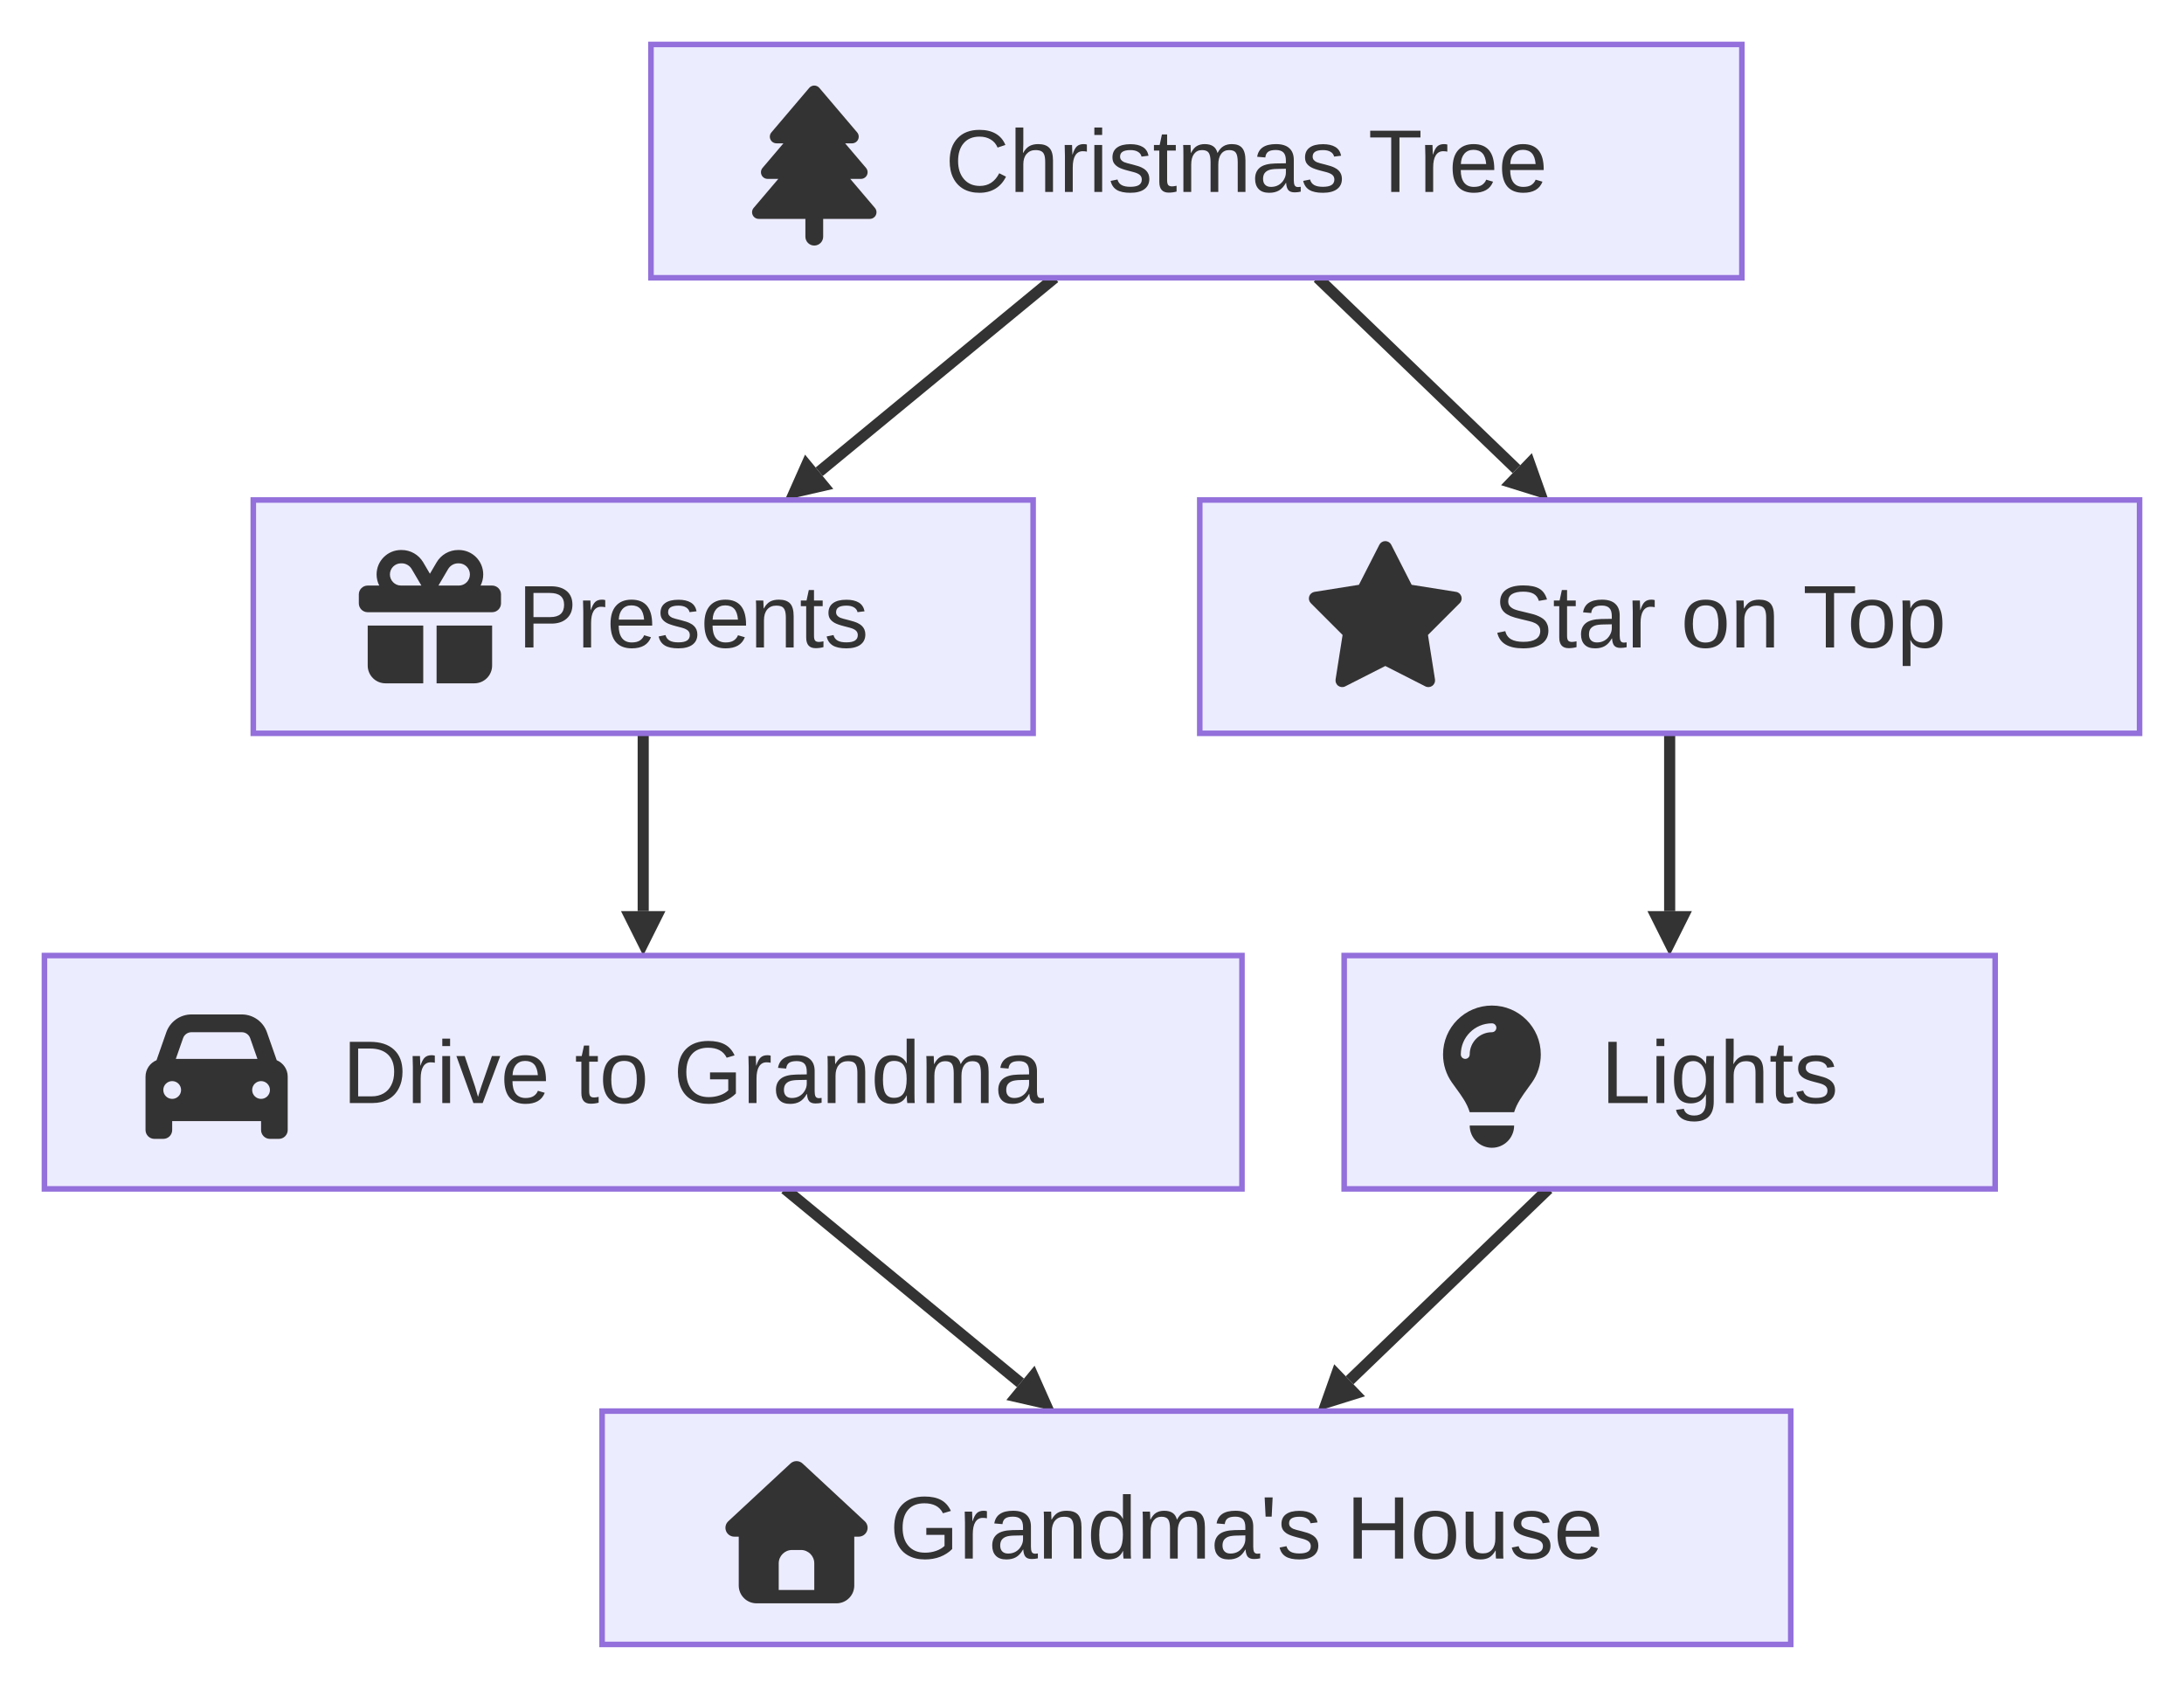
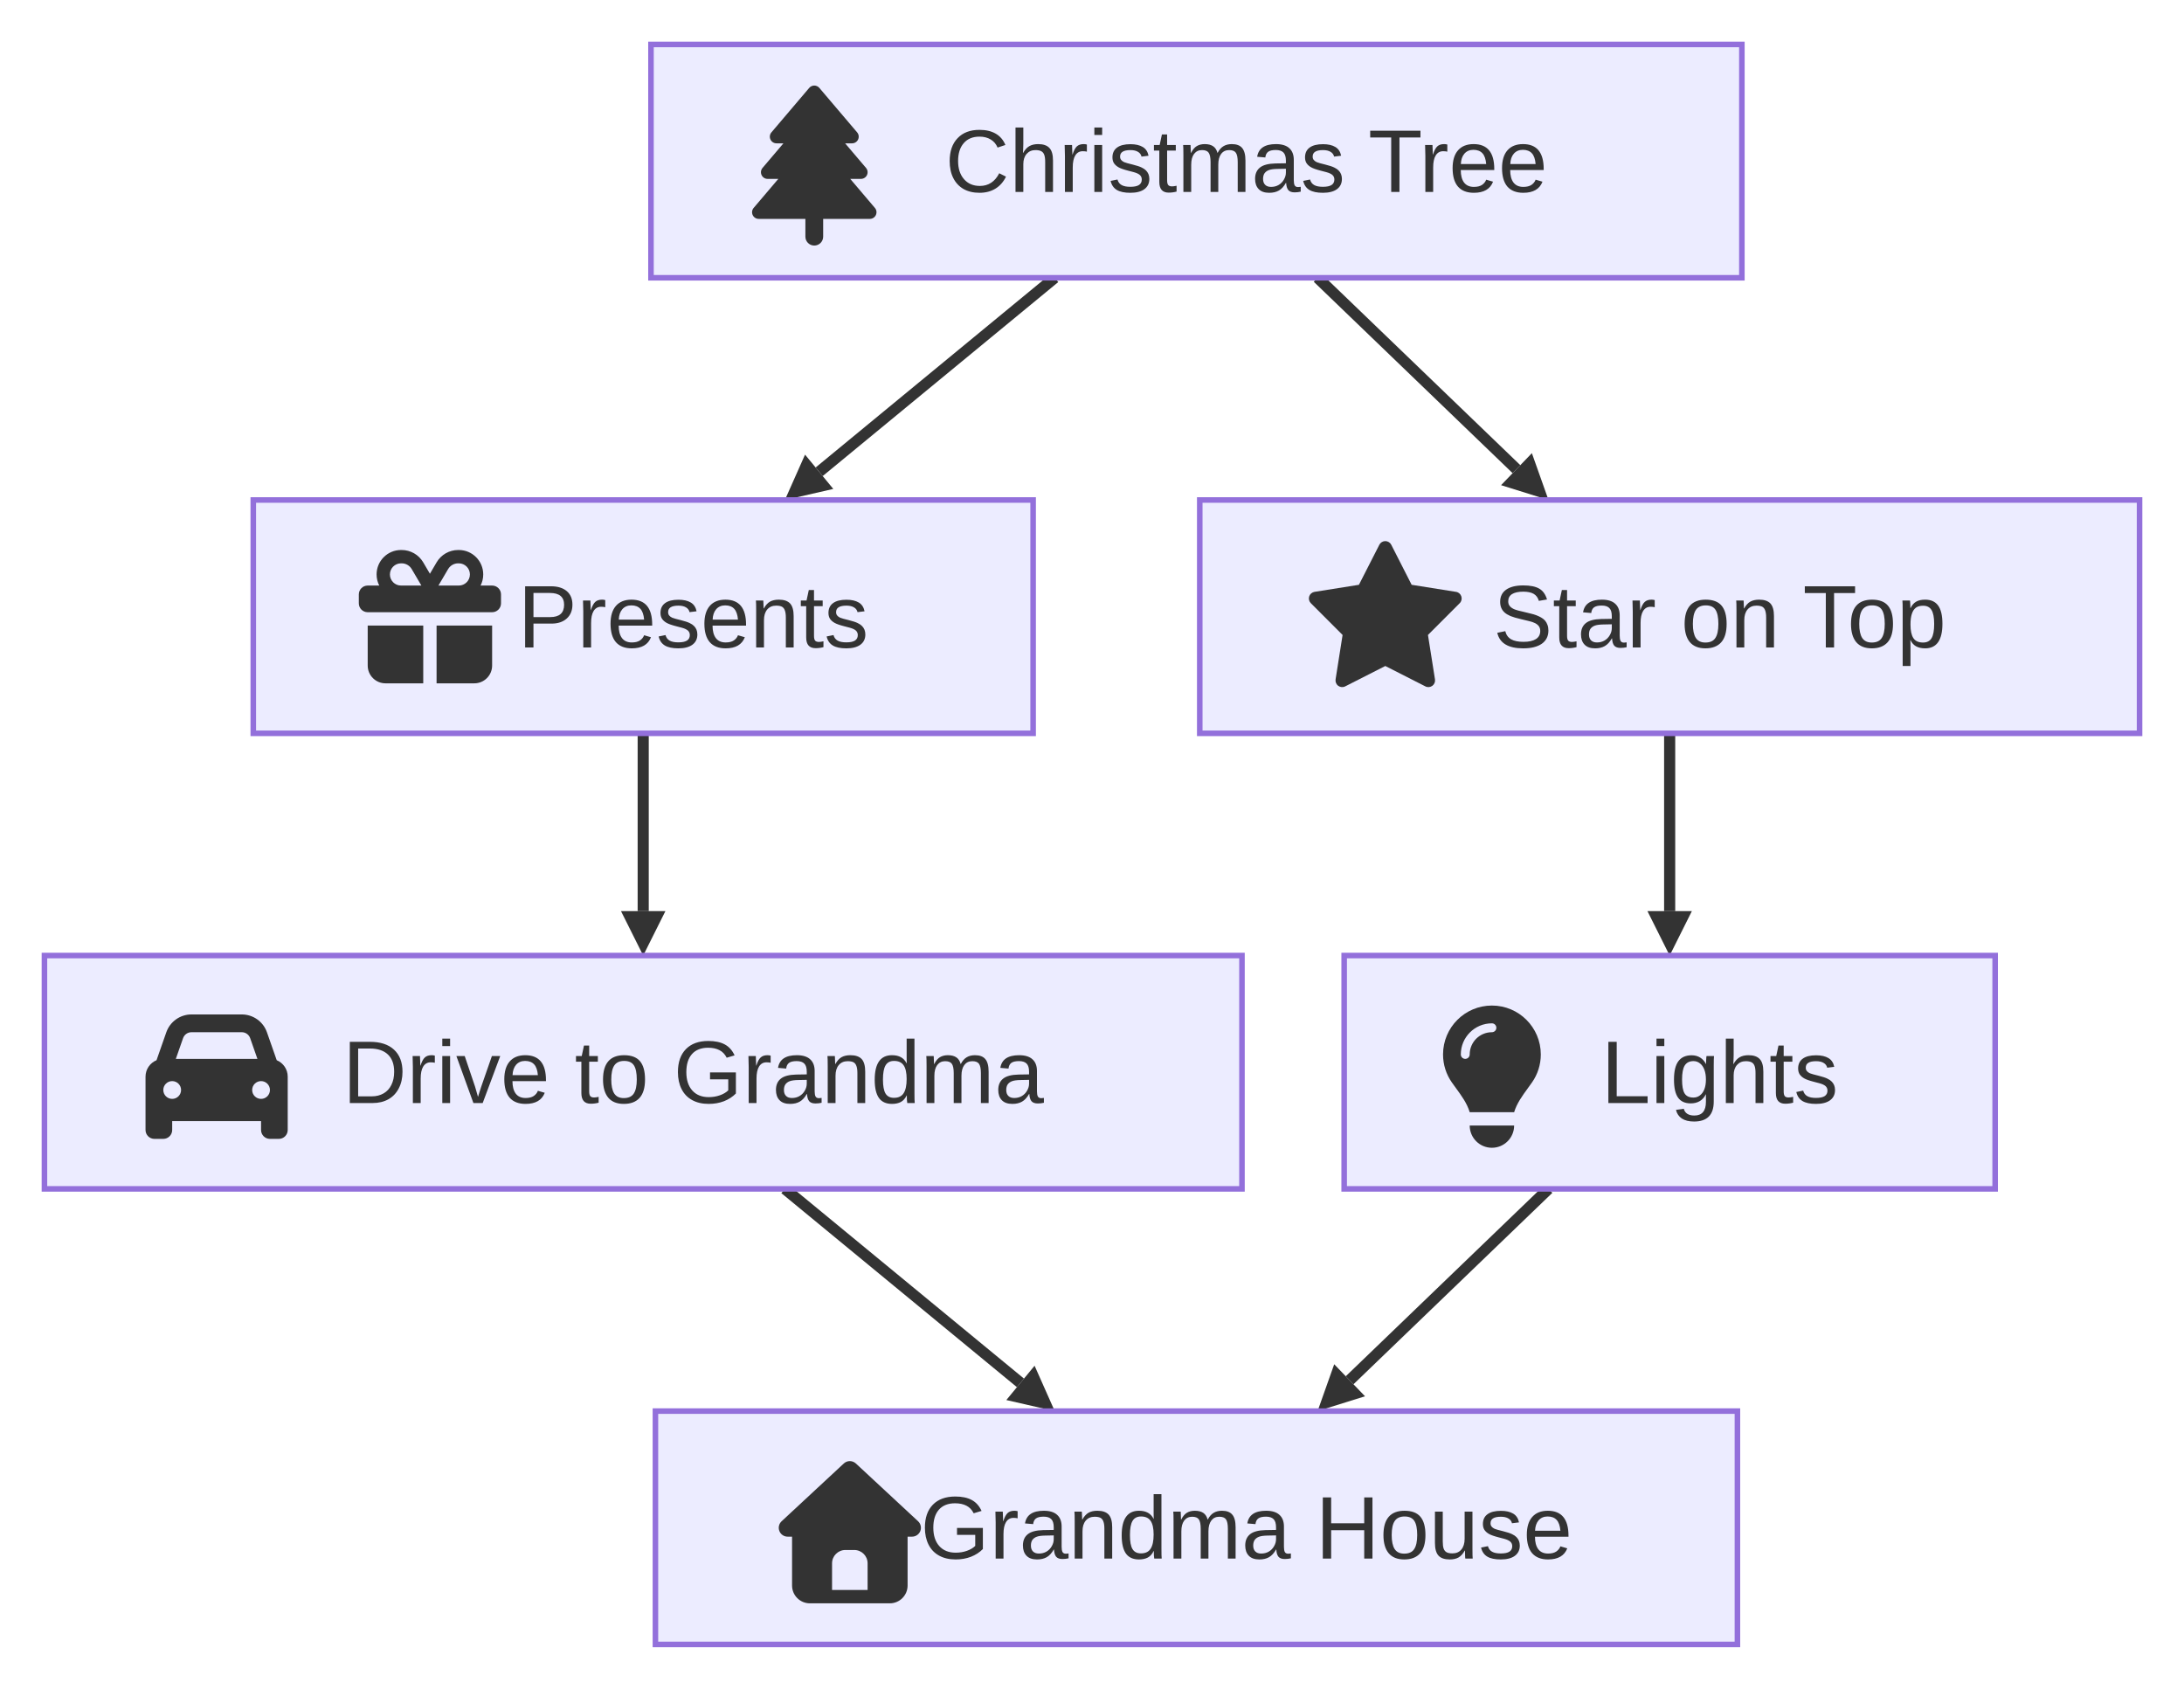
<svg xmlns="http://www.w3.org/2000/svg" viewBox="-8.0 -8.0 393.2 304" width="393.2" height="304" style="background-color: white">
  <defs>
    <marker id="arrow" viewBox="0 0 10 10" markerWidth="8" markerHeight="8" refX="0" refY="5" orient="auto" markerUnits="userSpaceOnUse">
      <path d="M 0 0 L 10 5 L 0 10 z" fill="#333333" />
    </marker>
-     <marker id="circle-end" viewBox="0 0 10 10" markerWidth="8" markerHeight="8" refX="10" refY="5" orient="auto" markerUnits="userSpaceOnUse">
+     <marker id="circle-end" viewBox="0 0 10 10" markerWidth="8" markerHeight="8" refX="5" refY="5" orient="auto" markerUnits="userSpaceOnUse">
      <circle cx="5" cy="5" r="5" fill="#333333" />
    </marker>
-     <marker id="cross-end" viewBox="0 0 11 11" markerWidth="8" markerHeight="8" refX="10" refY="5.5" orient="auto" markerUnits="userSpaceOnUse">
+     <marker id="cross-end" viewBox="0 0 11 11" markerWidth="8" markerHeight="8" refX="5.5" refY="5.5" orient="auto" markerUnits="userSpaceOnUse">
      <path d="M 1,1 l 9,9 M 10,1 l -9,9" stroke="#333333" stroke-width="2" />
    </marker>
    <marker id="arrow-reverse" viewBox="0 0 10 10" markerWidth="8" markerHeight="8" refX="0" refY="5" orient="auto-start-reverse" markerUnits="userSpaceOnUse">
      <path d="M 0 0 L 10 5 L 0 10 z" fill="#333333" />
    </marker>
  </defs>
  <style>.node rect, .node polygon, .node circle, .node &gt; path, .node line { fill: #ECECFF; stroke: #9370DB; stroke-width: 1; }
.node text { fill: #333333; font-family: "trebuchet ms", verdana, arial, sans-serif, "Apple Color Emoji", "Segoe UI Emoji", "Noto Color Emoji", "Twemoji Mozilla"; font-size: 16px; }
.edge path { fill: none; stroke: #333333; }
.edge text { fill: #333333; font-family: "trebuchet ms", verdana, arial, sans-serif, "Apple Color Emoji", "Segoe UI Emoji", "Noto Color Emoji", "Twemoji Mozilla"; font-size: 12px; }
.subgraph rect { fill: #ffffde; stroke: #aaaa33; stroke-width: 1; opacity: 0.5; }
.subgraph text { fill: #333333; font-family: "trebuchet ms", verdana, arial, sans-serif, "Apple Color Emoji", "Segoe UI Emoji", "Noto Color Emoji", "Twemoji Mozilla"; font-size: 12px; font-weight: bold; }
</style>
  <g class="edge" data-edge-source="A" data-edge-target="B">
    <path d="M181.89,42.0 L139.48,76.92" stroke-width="2" marker-end="url(#arrow)" />
  </g>
  <g class="edge" data-edge-source="A" data-edge-target="C">
    <path d="M229.22,42.0 L265.02,76.45" stroke-width="2" marker-end="url(#arrow)" />
  </g>
  <g class="edge" data-edge-source="B" data-edge-target="D">
    <path d="M107.8,124.0 L107.8,156.0" stroke-width="2" marker-end="url(#arrow)" />
  </g>
  <g class="edge" data-edge-source="C" data-edge-target="E">
    <path d="M292.6,124.0 L292.6,156.0" stroke-width="2" marker-end="url(#arrow)" />
  </g>
  <g class="edge" data-edge-source="D" data-edge-target="F">
    <path d="M133.31,206.0 L175.72,240.92" stroke-width="2" marker-end="url(#arrow)" />
  </g>
  <g class="edge" data-edge-source="E" data-edge-target="F">
    <path d="M270.78,206.0 L234.98,240.45" stroke-width="2" marker-end="url(#arrow)" />
  </g>
  <g class="node" data-node-id="A">
    <rect x="109.2" y="0.0" width="196.4" height="42.0" />
    <g class="fa-icon" transform="translate(127.4,9) scale(0.05)">
      <path d="M224-32c7 0 13.7 3.1 18.3 8.5l136 160c6.1 7.1 7.4 17.1 3.5 25.6S369.4 176 360 176l-24.9 0 75.2 88.5c6.1 7.1 7.4 17.1 3.5 25.6S401.4 304 392 304l-38.5 0 88.8 104.5c6.1 7.1 7.4 17.1 3.5 25.6S433.4 448 424 448l-168 0 0 64c0 17.7-14.3 32-32 32s-32-14.3-32-32l0-64-168 0c-9.4 0-17.9-5.4-21.8-13.9s-2.6-18.5 3.5-25.6L94.5 304 56 304c-9.4 0-17.9-5.4-21.8-13.9s-2.6-18.5 3.5-25.6L112.9 176 88 176c-9.4 0-17.9-5.4-21.8-13.9s-2.6-18.5 3.5-25.6l136-160C210.3-28.9 217-32 224-32z" fill="#333333" />
    </g>
    <text x="216.4" y="21" text-anchor="middle" dominant-baseline="central" font-family="&quot;trebuchet ms&quot;, verdana, arial, sans-serif, &quot;Apple Color Emoji&quot;, &quot;Segoe UI Emoji&quot;, &quot;Noto Color Emoji&quot;, &quot;Twemoji Mozilla&quot;"> Christmas Tree</text>
  </g>
  <g class="node" data-node-id="B">
    <rect x="37.6" y="82.0" width="140.4" height="42.0" />
    <g class="fa-icon" transform="translate(56.6,91) scale(0.05)">
      <path d="M321.5 68.8C329.1 55.9 342.9 48 357.8 48l2.2 0c22.1 0 40 17.9 40 40s-17.9 40-40 40l-73.3 0 34.8-59.2zm-131 0l34.8 59.2-73.3 0c-22.1 0-40-17.9-40-40s17.9-40 40-40l2.2 0c14.9 0 28.8 7.9 36.3 20.8zm89.6-24.3l-24.1 41-24.1-41C215.7 16.9 186.1 0 154.2 0L152 0c-48.6 0-88 39.4-88 88 0 14.4 3.5 28 9.6 40L32 128c-17.7 0-32 14.3-32 32l0 32c0 17.7 14.3 32 32 32l448 0c17.7 0 32-14.3 32-32l0-32c0-17.7-14.3-32-32-32l-41.6 0c6.1-12 9.6-25.6 9.6-40 0-48.6-39.4-88-88-88l-2.2 0c-31.9 0-61.5 16.9-77.7 44.4zM480 272l-200 0 0 208 136 0c35.3 0 64-28.7 64-64l0-144zm-248 0l-200 0 0 144c0 35.3 28.7 64 64 64l136 0 0-208z" fill="#333333" />
    </g>
    <text x="116.8" y="103" text-anchor="middle" dominant-baseline="central" font-family="&quot;trebuchet ms&quot;, verdana, arial, sans-serif, &quot;Apple Color Emoji&quot;, &quot;Segoe UI Emoji&quot;, &quot;Noto Color Emoji&quot;, &quot;Twemoji Mozilla&quot;"> Presents</text>
  </g>
  <g class="node" data-node-id="C">
    <rect x="208.0" y="82.0" width="169.2" height="42.0" />
    <g class="fa-icon" transform="translate(227,91) scale(0.05)">
      <path d="M309.5-18.9c-4.1-8-12.4-13.1-21.4-13.1s-17.3 5.1-21.4 13.1L193.1 125.3 33.2 150.7c-8.9 1.4-16.3 7.7-19.1 16.3s-.5 18 5.8 24.4l114.4 114.5-25.2 159.9c-1.4 8.9 2.3 17.9 9.6 23.2s16.9 6.1 25 2L288.1 417.6 432.4 491c8 4.1 17.7 3.3 25-2s11-14.2 9.6-23.2L441.7 305.9 556.1 191.4c6.4-6.4 8.6-15.8 5.8-24.4s-10.1-14.9-19.1-16.3L383 125.3 309.5-18.9z" fill="#333333" />
    </g>
    <text x="301.6" y="103" text-anchor="middle" dominant-baseline="central" font-family="&quot;trebuchet ms&quot;, verdana, arial, sans-serif, &quot;Apple Color Emoji&quot;, &quot;Segoe UI Emoji&quot;, &quot;Noto Color Emoji&quot;, &quot;Twemoji Mozilla&quot;"> Star on Top</text>
  </g>
  <g class="node" data-node-id="D">
    <rect x="0.0" y="164.0" width="215.6" height="42.0" />
    <g class="fa-icon" transform="translate(18.2,173) scale(0.05)">
      <path d="M135.2 117.4l-26.1 74.6 293.8 0-26.1-74.6C372.3 104.6 360.2 96 346.6 96L165.4 96c-13.6 0-25.7 8.6-30.2 21.4zM39.6 196.8L74.8 96.3C88.3 57.8 124.6 32 165.4 32l181.2 0c40.8 0 77.1 25.8 90.6 64.3l35.2 100.5c23.2 9.6 39.6 32.5 39.6 59.2l0 192c0 17.7-14.3 32-32 32l-32 0c-17.7 0-32-14.3-32-32l0-32-320 0 0 32c0 17.7-14.3 32-32 32l-32 0c-17.7 0-32-14.3-32-32L0 256c0-26.7 16.4-49.6 39.6-59.2zM128 304a32 32 0 1 0 -64 0 32 32 0 1 0 64 0zm288 32a32 32 0 1 0 0-64 32 32 0 1 0 0 64z" fill="#333333" />
    </g>
    <text x="116.8" y="185" text-anchor="middle" dominant-baseline="central" font-family="&quot;trebuchet ms&quot;, verdana, arial, sans-serif, &quot;Apple Color Emoji&quot;, &quot;Segoe UI Emoji&quot;, &quot;Noto Color Emoji&quot;, &quot;Twemoji Mozilla&quot;"> Drive to Grandma</text>
  </g>
  <g class="node" data-node-id="E">
    <rect x="234.0" y="164.0" width="117.2" height="42.0" />
    <g class="fa-icon" transform="translate(251,173) scale(0.05)">
      <path d="M272 384c9.6-31.9 29.5-59.1 49.2-86.2c0 0 0 0 0 0c5.2-7.1 10.4-14.2 15.4-21.4c19.8-28.5 31.4-63 31.4-100.3C368 78.8 289.2 0 192 0S16 78.8 16 176c0 37.3 11.6 71.9 31.4 100.3c5 7.2 10.2 14.3 15.4 21.4c0 0 0 0 0 0c19.8 27.1 39.7 54.4 49.2 86.2l160 0zM192 512c44.2 0 80-35.8 80-80l-160 0c0 44.2 35.8 80 80 80zM112 176c0 8.8-7.2 16-16 16s-16-7.2-16-16c0-61.9 50.1-112 112-112c8.8 0 16 7.2 16 16s-7.2 16-16 16c-44.2 0-80 35.8-80 80z" fill="#333333" />
    </g>
    <text x="301.6" y="185" text-anchor="middle" dominant-baseline="central" font-family="&quot;trebuchet ms&quot;, verdana, arial, sans-serif, &quot;Apple Color Emoji&quot;, &quot;Segoe UI Emoji&quot;, &quot;Noto Color Emoji&quot;, &quot;Twemoji Mozilla&quot;"> Lights</text>
  </g>
  <g class="node" data-node-id="F">
-     <rect x="100.4" y="246.0" width="214.0" height="42.0" />
-     <g class="fa-icon" transform="translate(122.6,255) scale(0.05)">
+     <rect x="110.0" y="246.0" width="194.8" height="42.0" />
+     <g class="fa-icon" transform="translate(132.2,255) scale(0.05)">
      <path d="M277.8 8.6c-12.3-11.4-31.3-11.4-43.5 0l-224 208c-9.6 9-12.8 22.9-8 35.1S18.8 272 32 272l16 0 0 176c0 35.3 28.7 64 64 64l288 0c35.3 0 64-28.7 64-64l0-176 16 0c13.2 0 25-8.1 29.8-20.3s1.6-26.2-8-35.1l-224-208zM240 320l32 0c26.5 0 48 21.5 48 48l0 96-128 0 0-96c0-26.5 21.5-48 48-48z" fill="#333333" />
    </g>
-     <text x="216.4" y="267" text-anchor="middle" dominant-baseline="central" font-family="&quot;trebuchet ms&quot;, verdana, arial, sans-serif, &quot;Apple Color Emoji&quot;, &quot;Segoe UI Emoji&quot;, &quot;Noto Color Emoji&quot;, &quot;Twemoji Mozilla&quot;"> Grandma's House</text>
+     <text x="216.4" y="267" text-anchor="middle" dominant-baseline="central" font-family="&quot;trebuchet ms&quot;, verdana, arial, sans-serif, &quot;Apple Color Emoji&quot;, &quot;Segoe UI Emoji&quot;, &quot;Noto Color Emoji&quot;, &quot;Twemoji Mozilla&quot;"> Grandma House</text>
  </g>
</svg>
